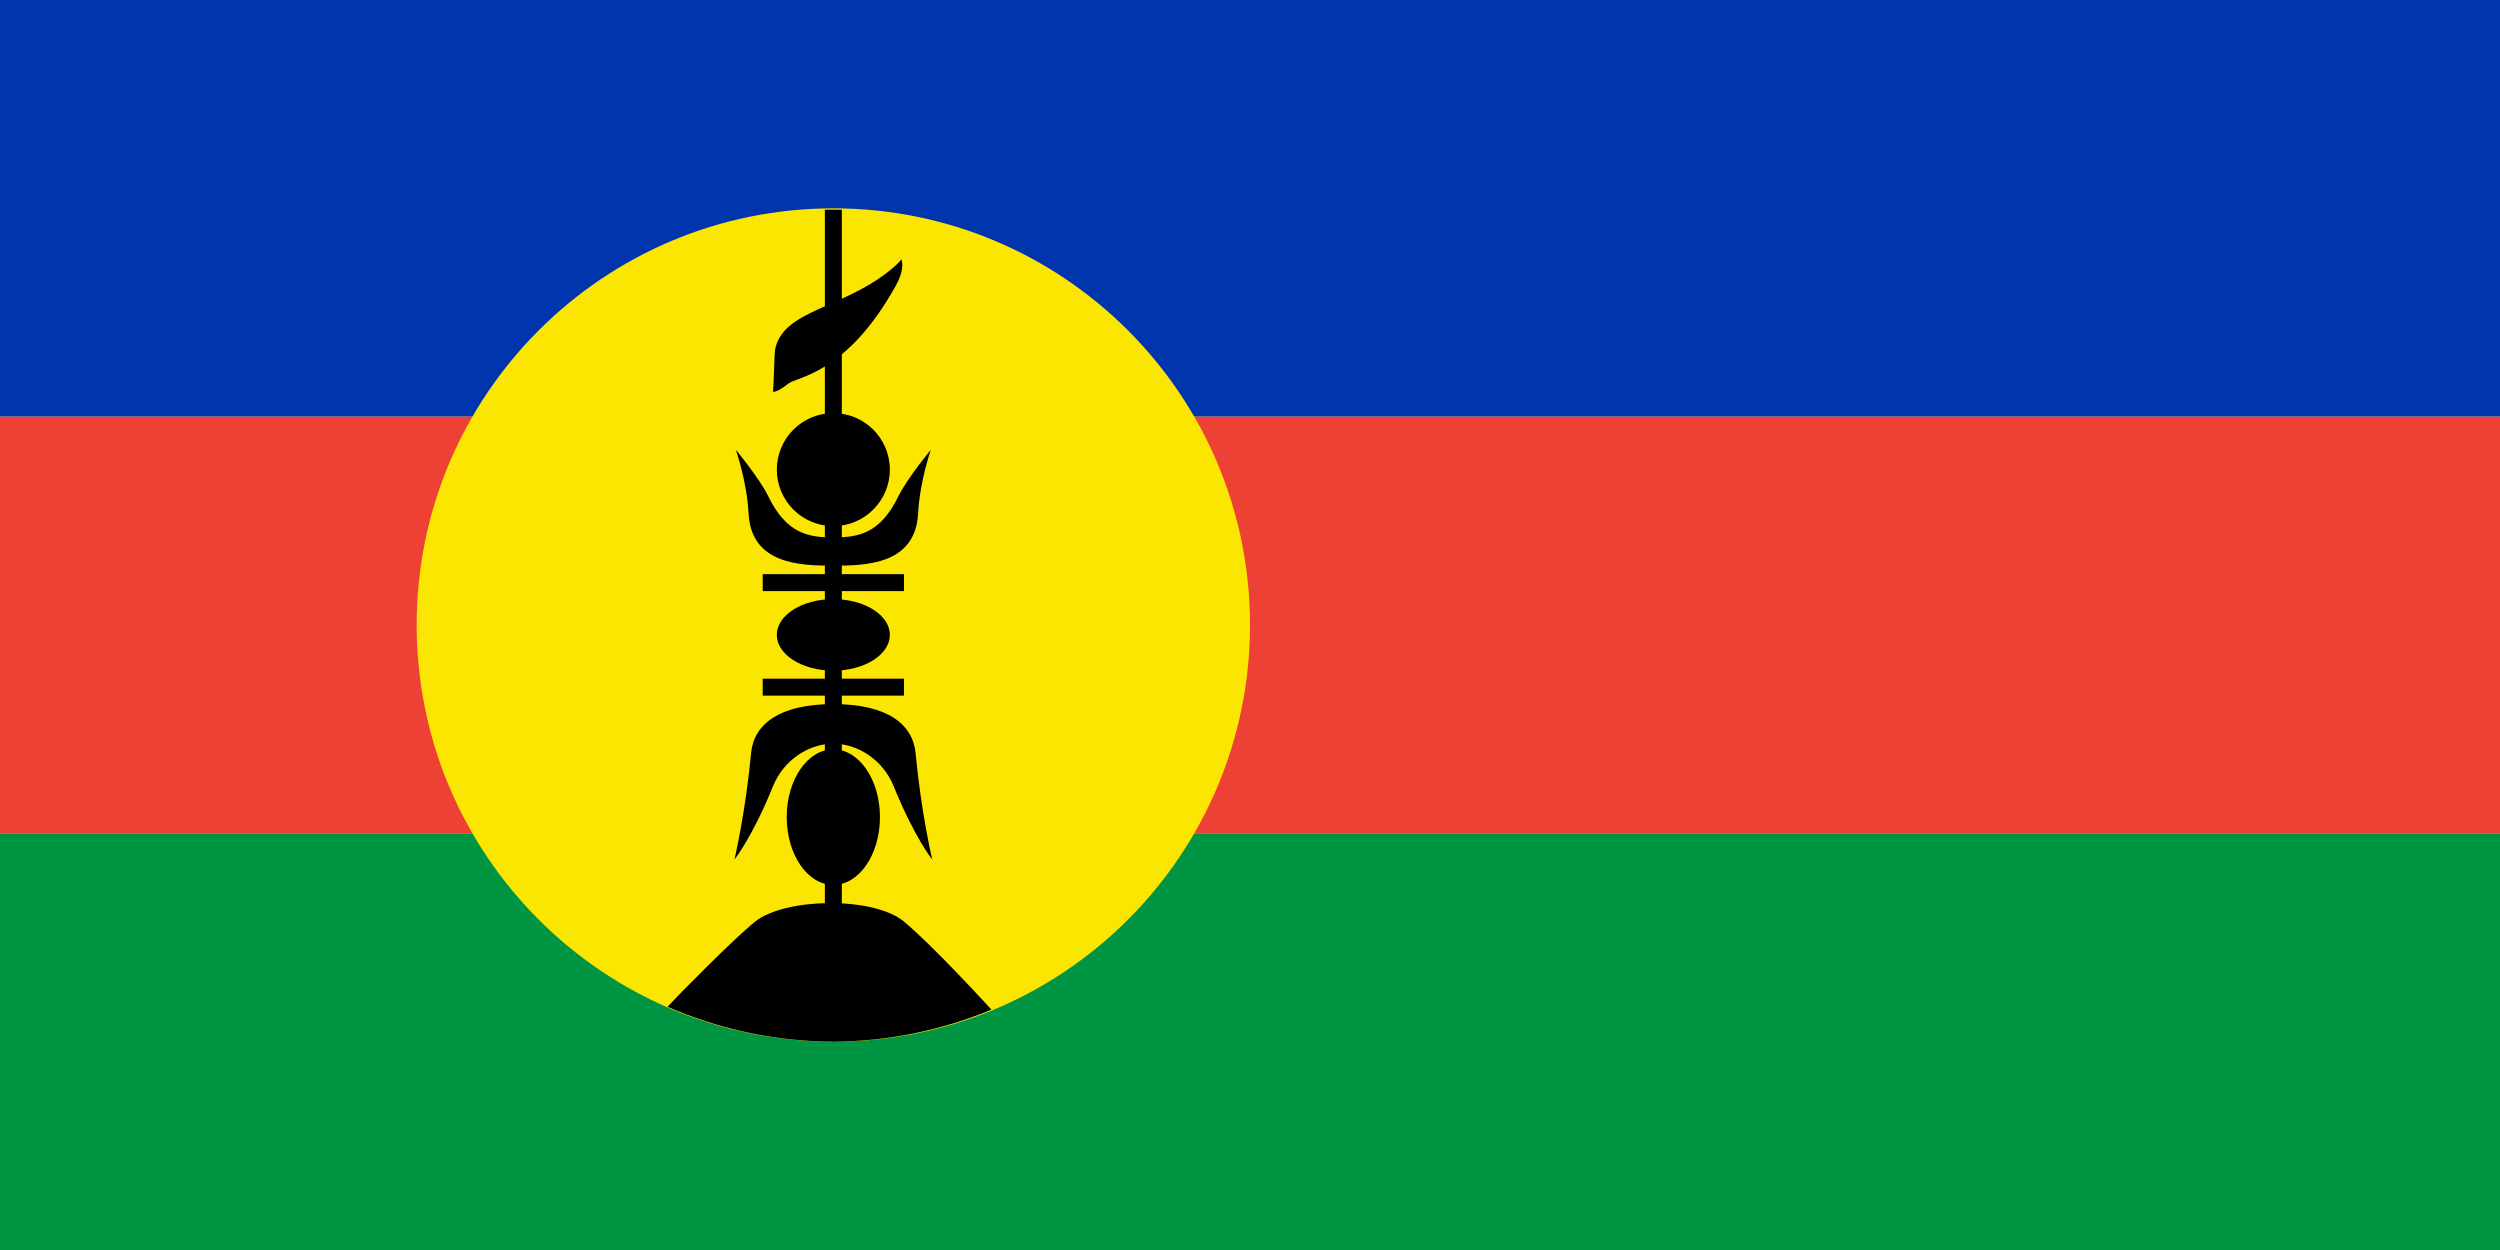
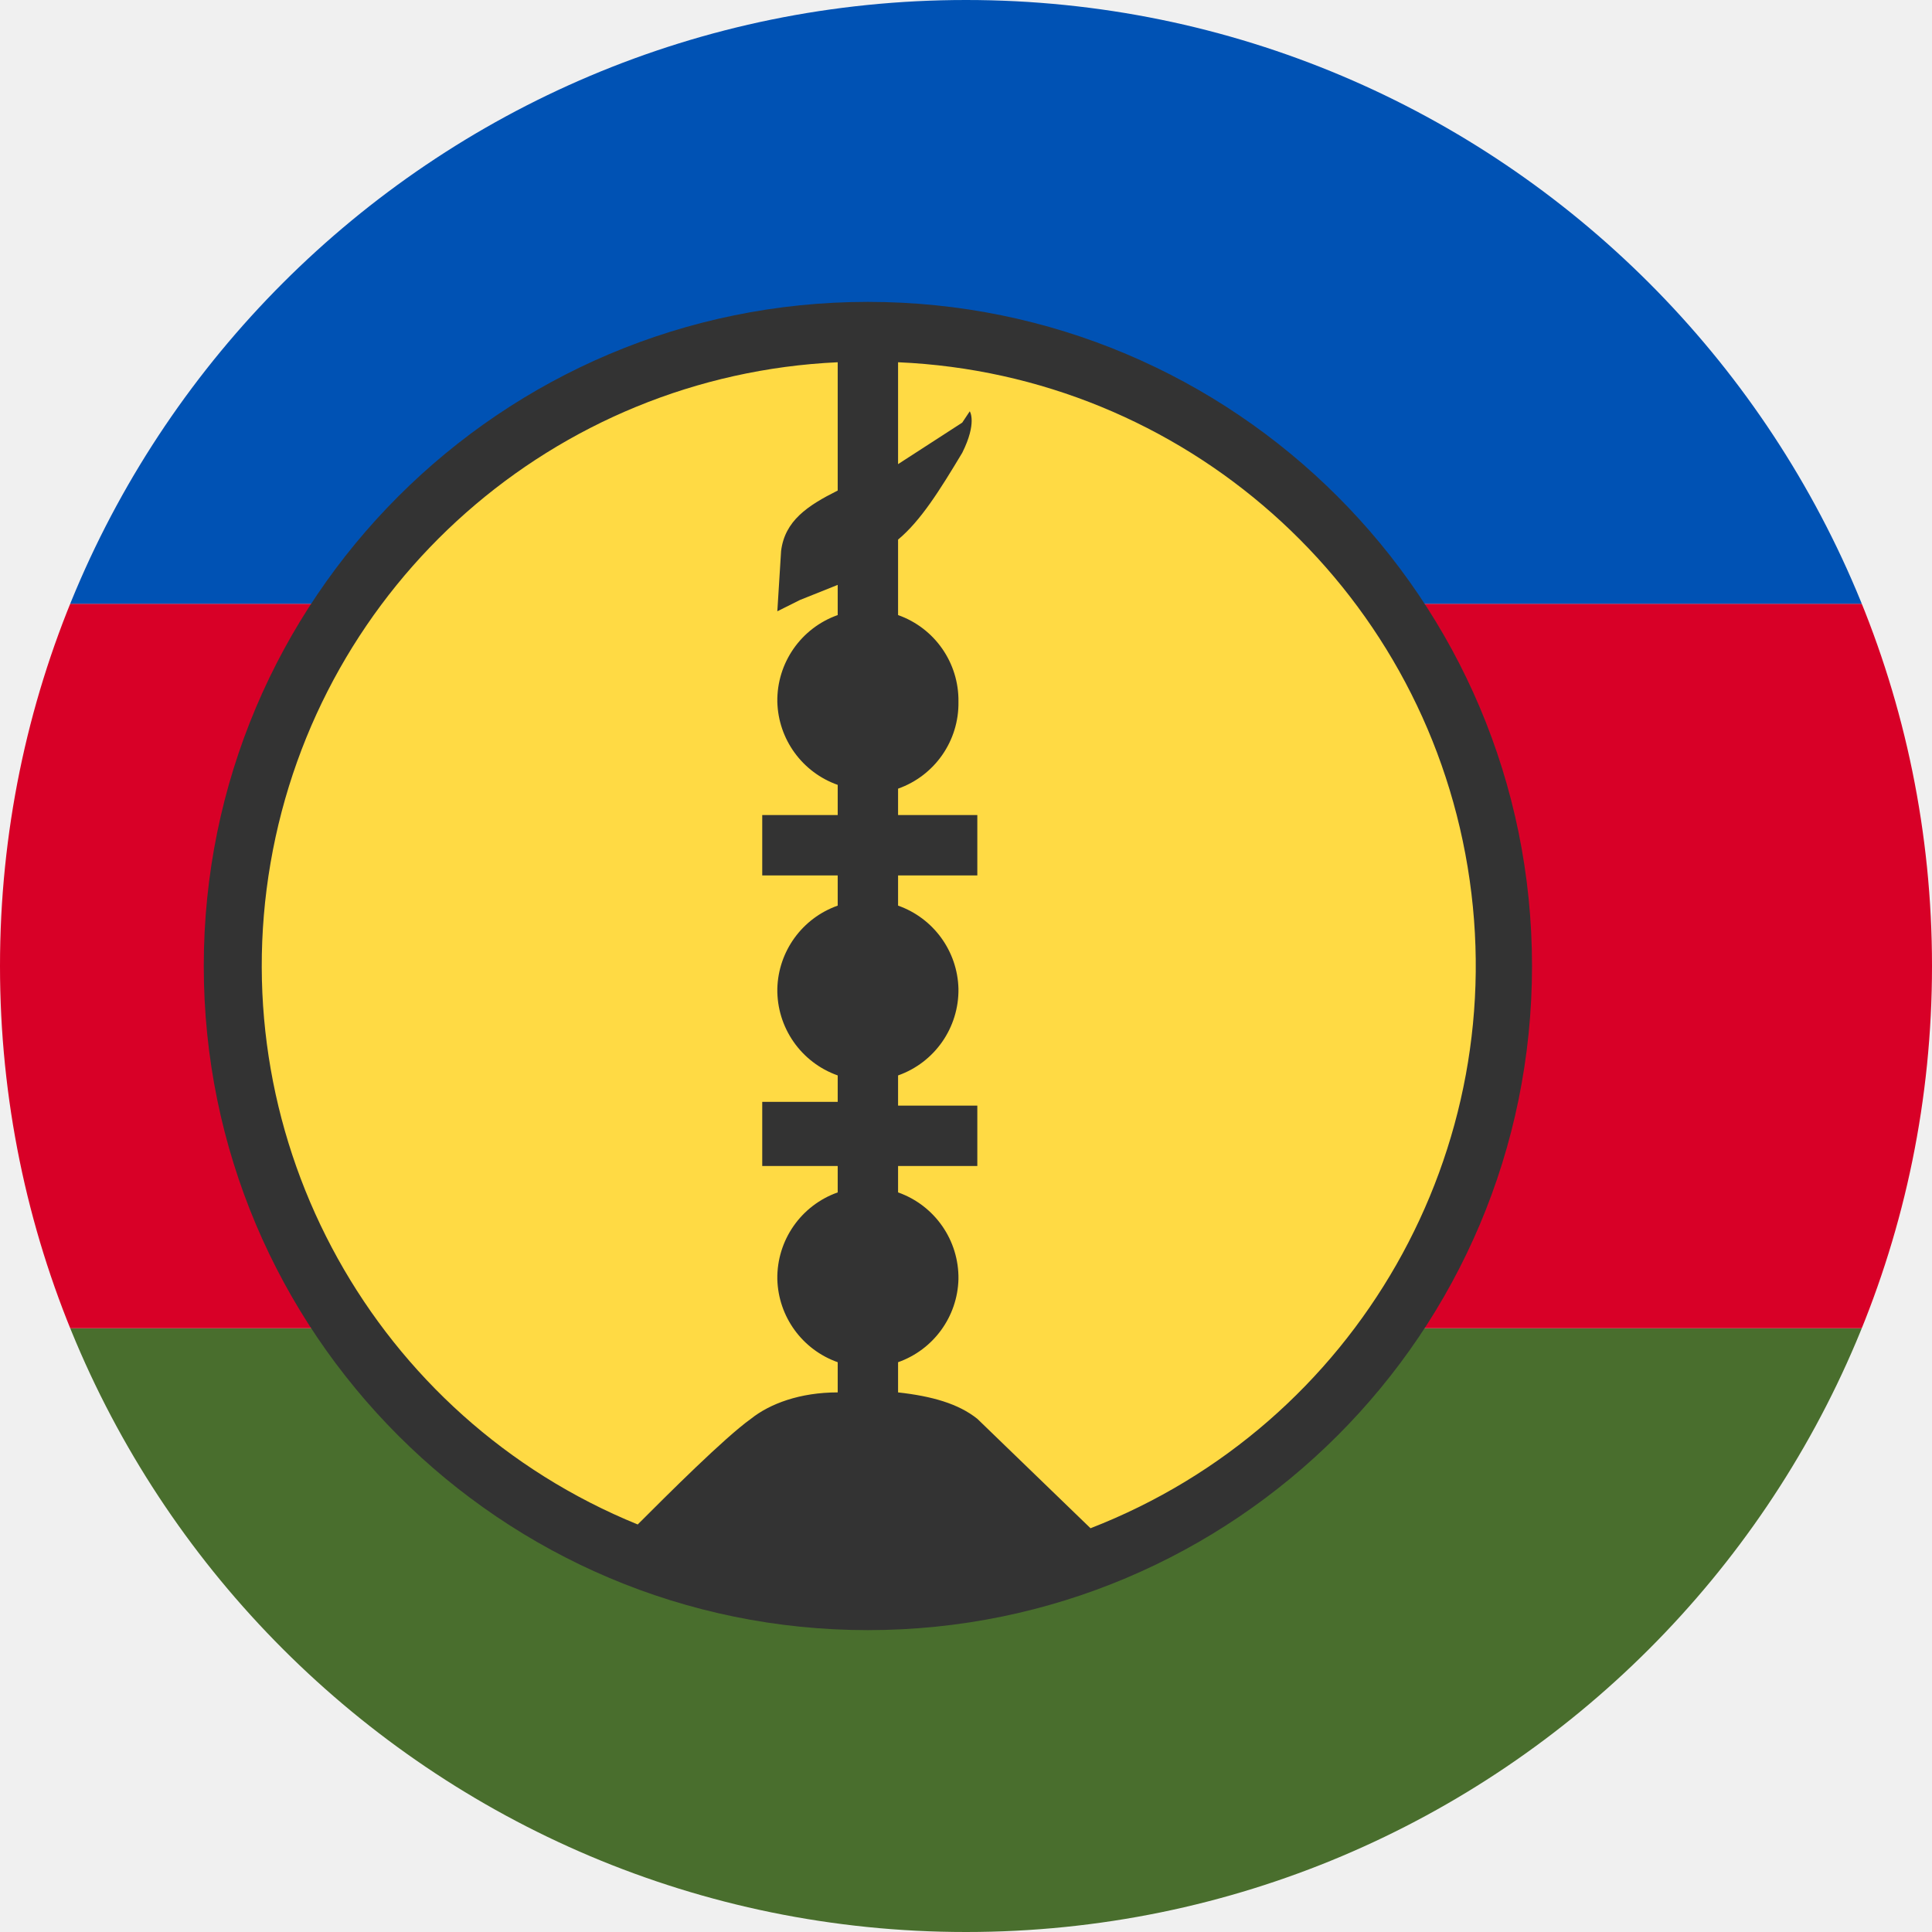
- <svg xmlns="http://www.w3.org/2000/svg" xmlns:xlink="http://www.w3.org/1999/xlink" xml:space="preserve" width="600" height="300">
-   <path fill="#0035ad" d="M0 0h600v100H0z" />
-   <path fill="#ed4135" d="M0 100h600v100H0z" />
-   <path fill="#009543" d="M0 200h600v100H0z" />
-   <g transform="translate(-3.417 -2.563)scale(.67806)">
-     <circle cx="300" cy="225" r="147.48" fill="#fae600" />
-     <path stroke="#000" stroke-width="6" d="M275 247h50m-50-37h50M300 78v252" />
-     <path d="M298.69 323.43c-10.503.044-21.012 2.274-26.359 6.553-7.567 6.057-26.956 25.74-31.016 30.133a147.5 147.5 0 0 0 58.562 12.357l.295-.002a147.5 147.5 0 0 0 55.789-11.336c-3.277-3.58-21.02-22.846-30.945-31.152-5.327-4.456-15.823-6.597-26.326-6.553" />
-     <ellipse cx="300" cy="293" rx="16.5" ry="24" />
-     <ellipse cx="300" cy="228.5" rx="20" ry="12.66" />
-     <circle cx="300" cy="170" r="20" />
-     <path d="M324 95.5c-.006-.013 1.733 2.87-1.913 9.436-17.426 31.383-34.913 32.061-38.232 34.764-3.658 2.978-5.202 2.774-5.202 2.774.261-2.688.504-13.679.695-14.738 2.645-14.663 24.796-14.461 42.132-29.476 2.708-2.345 2.514-2.774 2.514-2.774z" />
-     <g id="a">
-       <path d="M265.5 163s3.914 11.23 4.5 22.5c.935 17.997 18.18 18.5 30 18.5v-10c-8.858 0-16.553-1.317-23-14.5-3.18-6.503-11.5-16.5-11.5-16.5M265 308s6.296-7.765 13.662-25.975C282.505 272.525 291.612 267 300 267v-14c-19.028 0-28.15 7.055-29.113 17.363C268.91 291.541 265 308 265 308z" />
-     </g>
-     <use xlink:href="#a" transform="matrix(-1 0 0 1 600 0)" />
+ <svg xmlns="http://www.w3.org/2000/svg" width="512" height="512" viewBox="0 0 512 512">
+   <mask id="a">
+     <circle cx="256" cy="256" r="256" fill="#fff" />
+   </mask>
+   <g mask="url(#a)">
+     <path fill="#496e2d" d="M0 352h512v160H0z" />
+     <path fill="#d80027" d="M0 160h512v192H0z" />
+     <path fill="#0052b4" d="M0 0h512v160H0z" />
+     <path fill="#ffda44" d="M398 256a168 168 0 1 1-336 0 168 168 0 0 1 336 0z" />
+     <path fill="#333" d="M230 80a176 176 0 1 0 0 352 176 176 0 0 0 0-352zm-8 16v34c-8 4-14 8-15 16l-1 16 6-3 10-4v8a24 24 0 0 0-16 23 24 24 0 0 0 16 22v8h-20v16h20v8a24 24 0 0 0-16 22 24 24 0 0 0 16 23v7h-20v17h20v7a24 24 0 0 0-16 23 24 24 0 0 0 16 22v8c-10 0-18 3-23 7-7 5-22 20-30 28a160 160 0 0 1 53-308zm16 0a160 160 0 0 1 51 309l-30-29c-5-4-12-6-21-7v-8a24 24 0 0 0 16-22 24 24 0 0 0-16-23v-7h21v-16h-21v-8a24 24 0 0 0 16-23 24 24 0 0 0-16-22v-8h21v-16h-21v-7a24 24 0 0 0 16-23 24 24 0 0 0-16-23v-20c6-5 11-13 17-23 4-8 2-11 2-11l-2 3-17 11V96z" />
  </g>
</svg>
